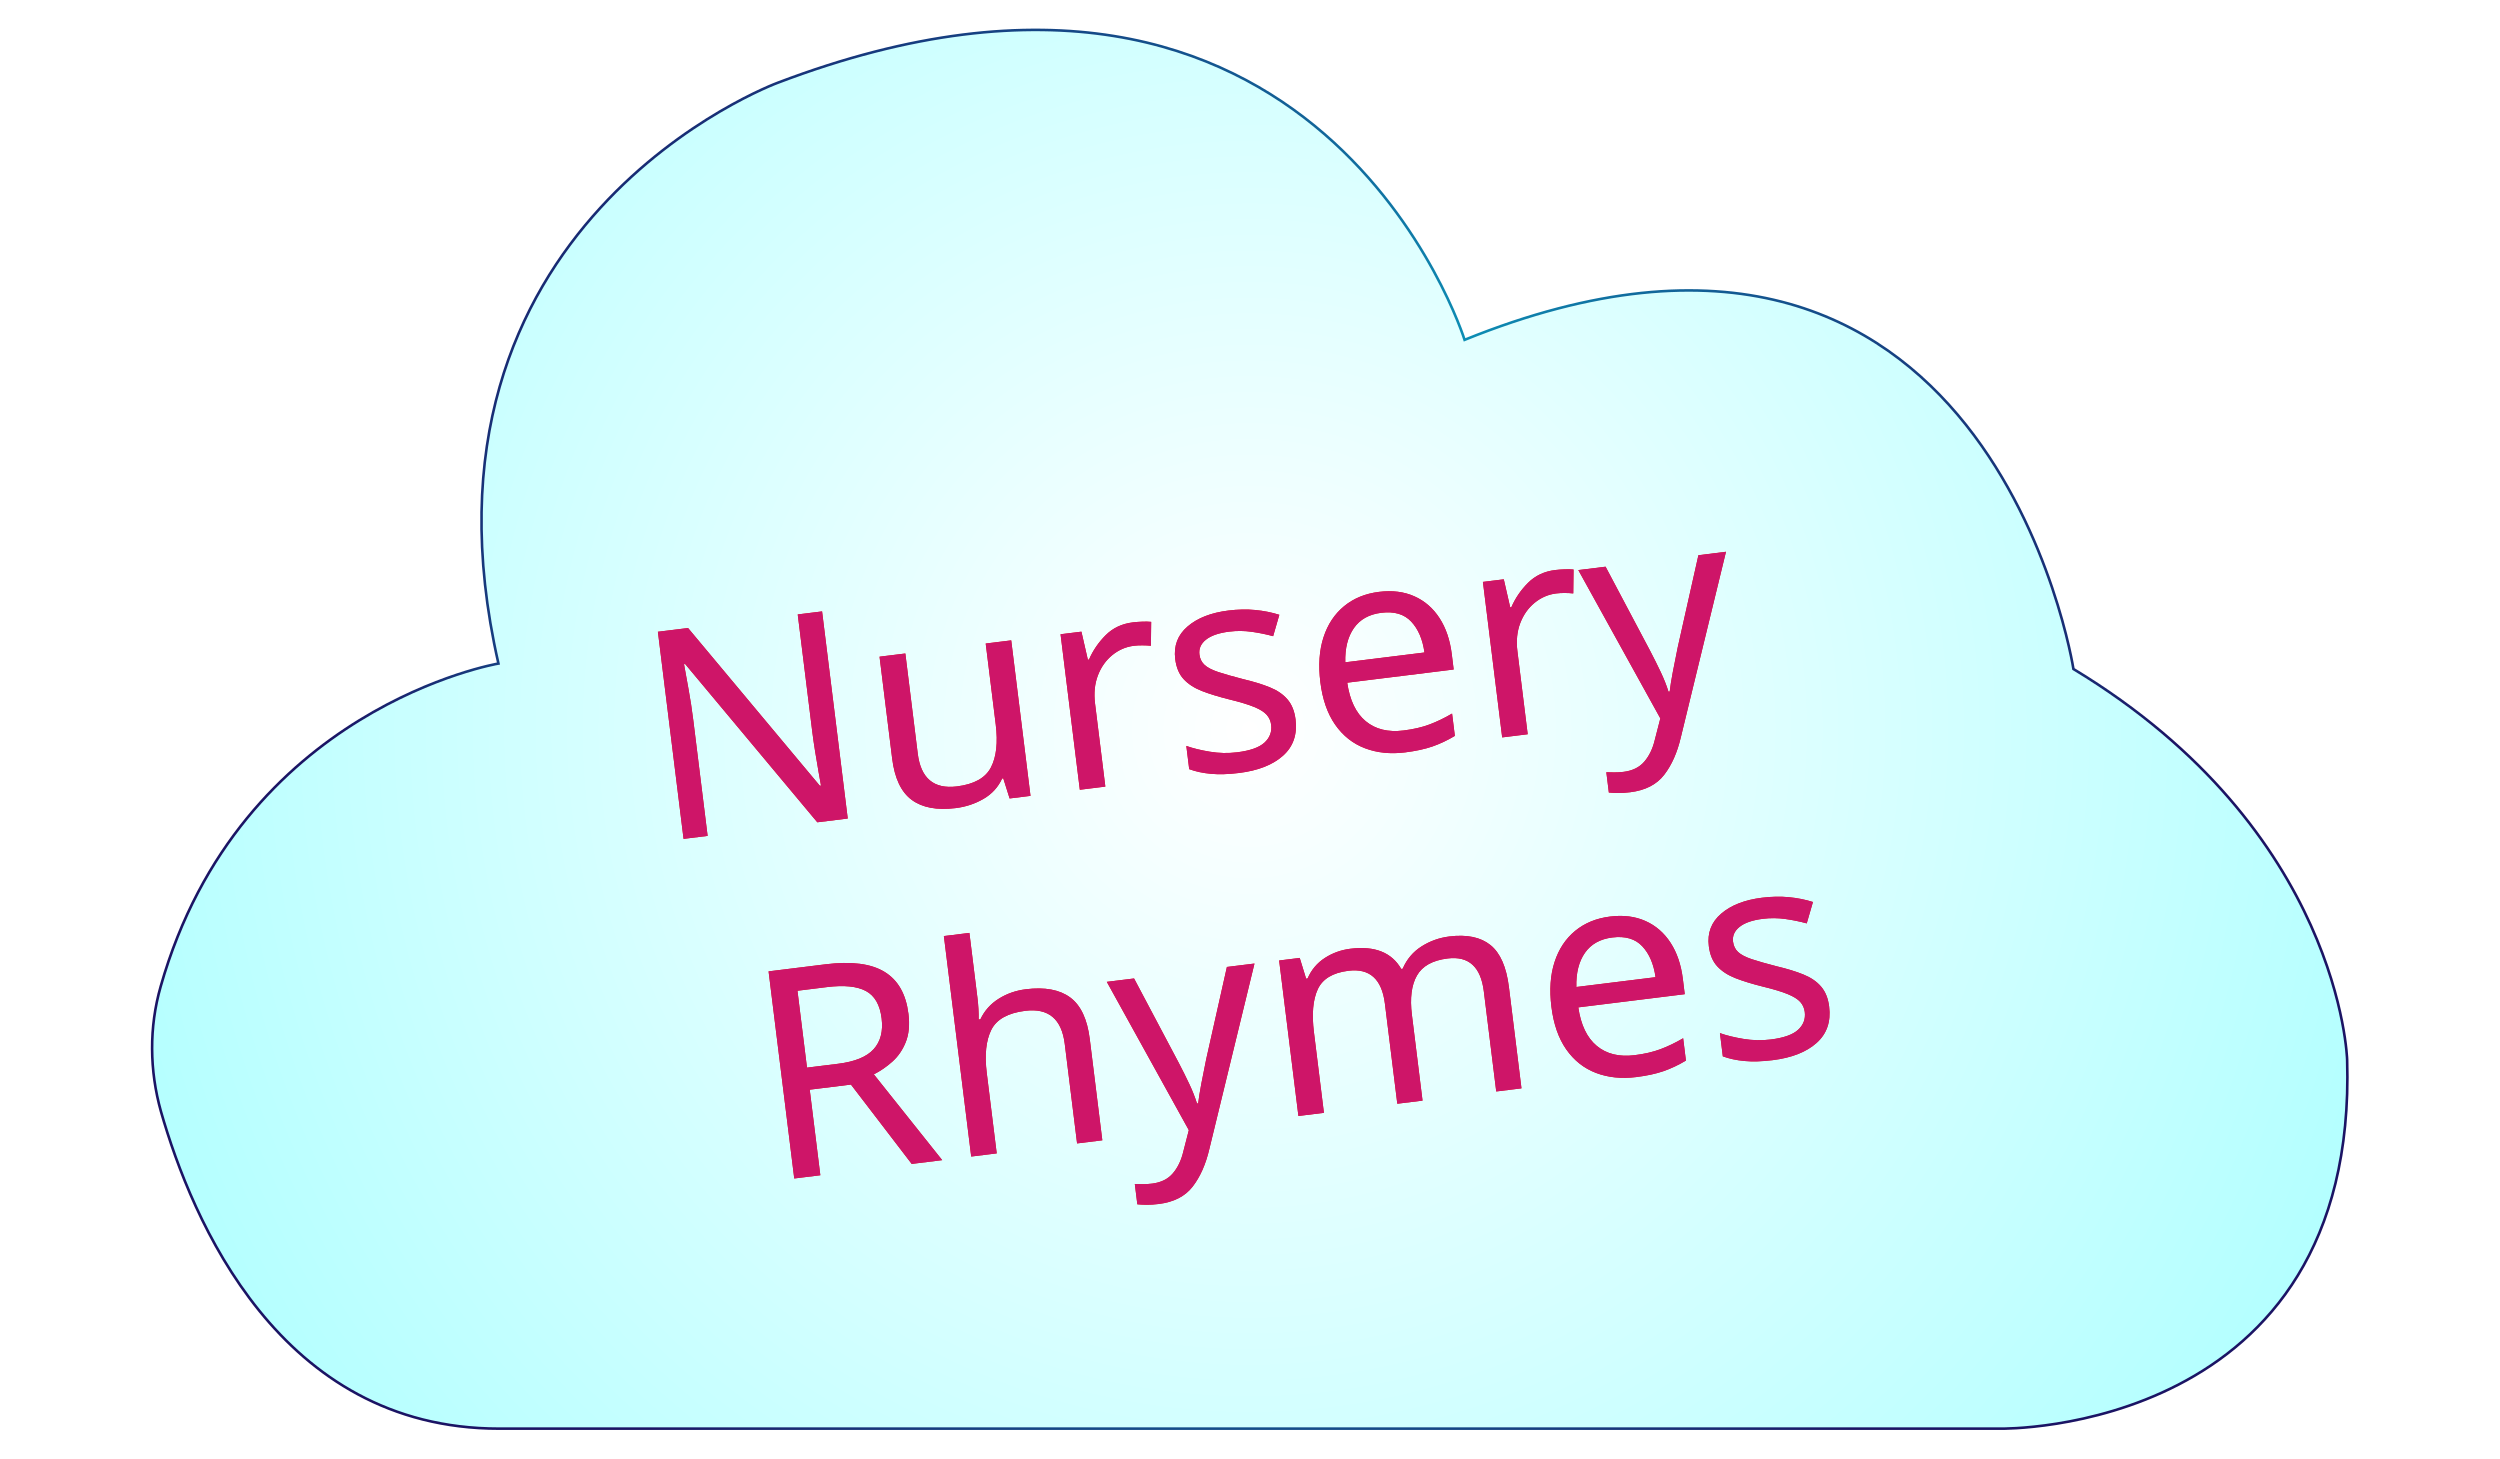
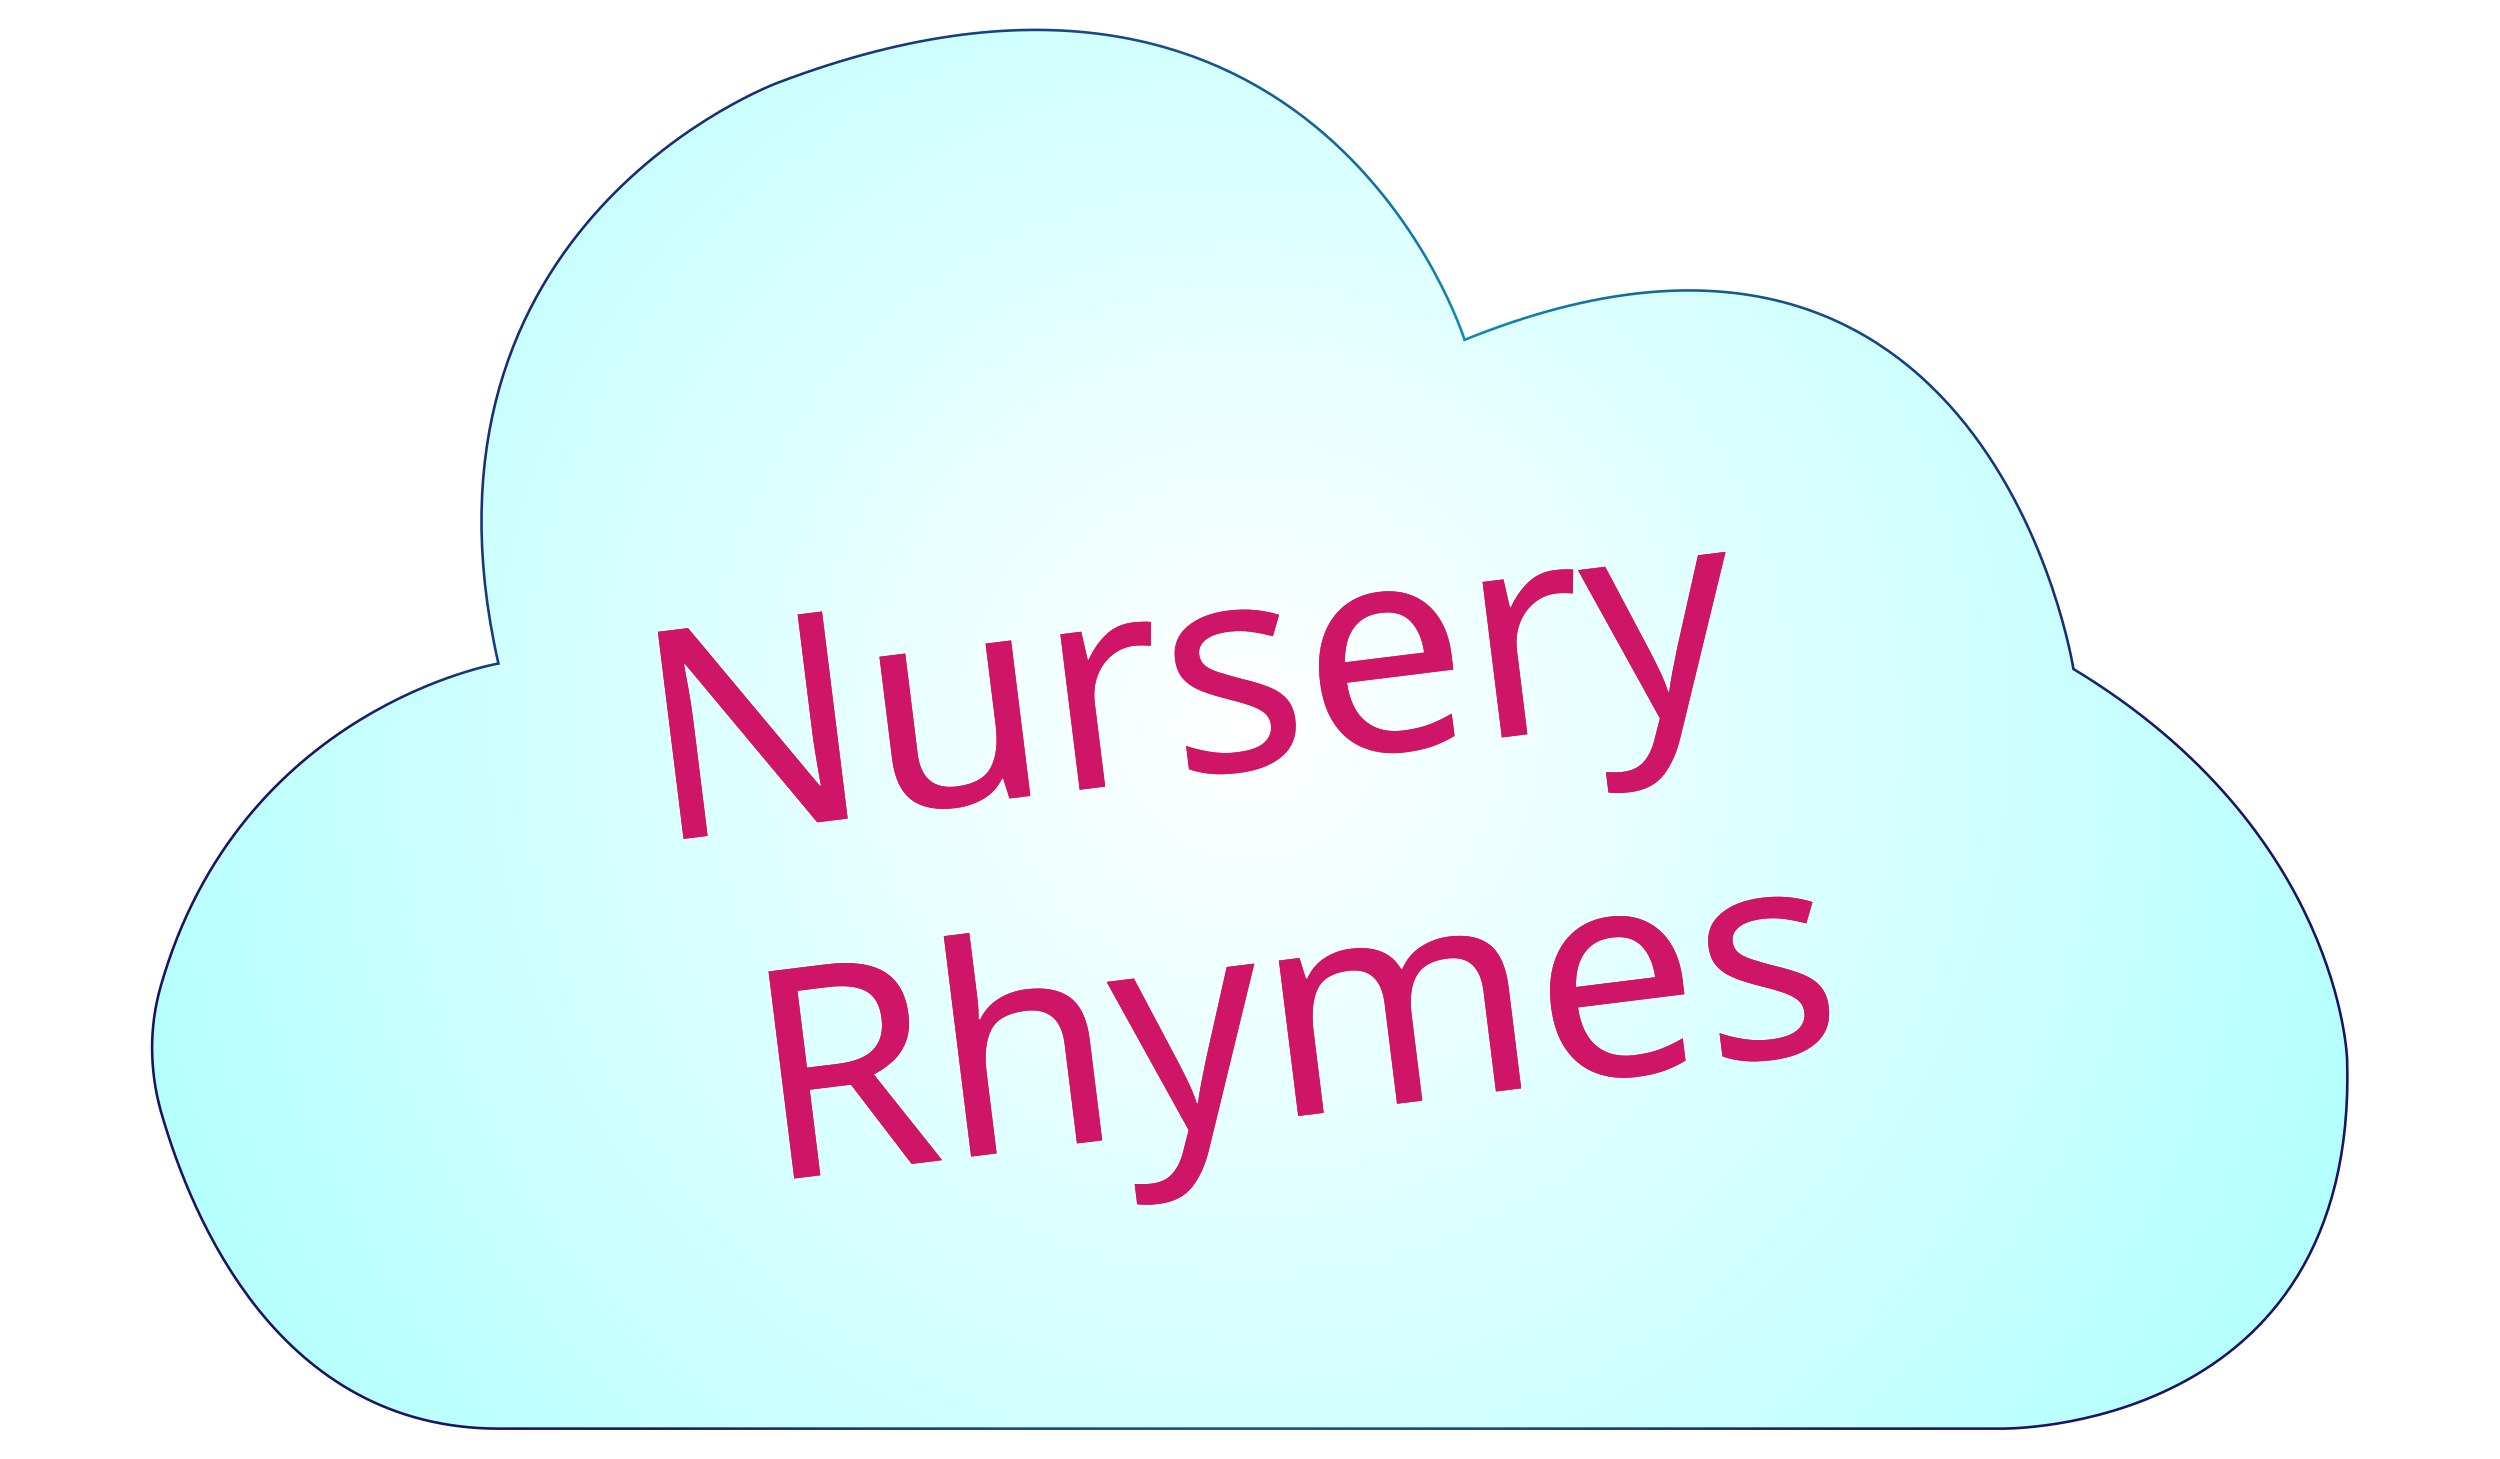
- <svg xmlns="http://www.w3.org/2000/svg" version="1.1" id="Layer_1" x="0px" y="0px" viewBox="0 0 960 560" enable-background="new 0 0 960 560" xml:space="preserve">
-   <g>
-     <radialGradient id="SVGID_1_" cx="309.441" cy="356.491" r="389.813" gradientTransform="matrix(1.3759 0 0 -1.3759 54.1523 770.516)" gradientUnits="userSpaceOnUse">
-       <stop offset="0" style="stop-color:#FFFFFF" />
-       <stop offset="1" style="stop-color:#A6FFFF" />
-     </radialGradient>
-     <radialGradient id="SVGID_2_" cx="309.441" cy="356.491" r="257.332" gradientTransform="matrix(1.3759 0 0 -1.3759 54.1523 770.516)" gradientUnits="userSpaceOnUse">
-       <stop offset="0" style="stop-color:#00FFFF" />
-       <stop offset="1" style="stop-color:#1B1464" />
-     </radialGradient>
-     <path fill="url(#SVGID_1_)" stroke="url(#SVGID_2_)" stroke-miterlimit="10" d="M191.6,548.6h576.8c0,0,137.2,2.2,132.9-141.6   c0,0-2.2-87.9-105.1-150.1c0,0-32.2-208-233.8-126.4c0,0-55.7-177.9-263.8-98.7c0,0-145.8,53.7-107.2,223c0,0-99.2,16.8-129.7,124   c-4.5,15.7-4.3,32.3,0.1,48C73.7,468.4,107.3,548.6,191.6,548.6L191.6,548.6z" />
-   </g>
-   <text transform="matrix(0.9924 -0.123 0.123 0.9924 251.6801 323.4657)" fill="#E21313" font-family="'OpenSans-Extrabold'" font-size="112.244">Nursery</text>
-   <text transform="matrix(0.9924 -0.123 0.123 0.9924 251.6801 323.4657)" fill="#CE1568" font-family="'OpenSans-Extrabold'" font-size="112.244">Nursery</text>
-   <text transform="matrix(0.9924 -0.123 0.123 0.9924 294.1821 453.8755)" fill="#E21313" font-family="'OpenSans-Extrabold'" font-size="112.244">Rhymes</text>
-   <text transform="matrix(0.9924 -0.123 0.123 0.9924 294.1821 453.8755)" fill="#CE1568" font-family="'OpenSans-Extrabold'" font-size="112.244">Rhymes</text>
+ <svg xmlns="http://www.w3.org/2000/svg" viewBox="0 0 960 560" enable-background="new 0 0 960 560">
+   <radialGradient id="a" cx="309.441" cy="356.491" r="389.813" gradientTransform="matrix(1.376 0 0 -1.376 54.152 770.516)" gradientUnits="userSpaceOnUse">
+     <stop offset="0" stop-color="#fff" />
+     <stop offset="1" stop-color="#A6FFFF" />
+   </radialGradient>
+   <radialGradient id="b" cx="309.441" cy="356.491" r="257.332" gradientTransform="matrix(1.376 0 0 -1.376 54.152 770.516)" gradientUnits="userSpaceOnUse">
+     <stop offset="0" stop-color="#0ff" />
+     <stop offset="1" stop-color="#1B1464" />
+   </radialGradient>
+   <path fill="url(#a)" stroke="url(#b)" stroke-miterlimit="10" d="M191.6 548.6h576.8s137.2 2.2 132.9-141.6c0 0-2.2-87.9-105.1-150.1 0 0-32.2-208-233.8-126.4 0 0-55.7-177.9-263.8-98.7 0 0-145.8 53.7-107.2 223 0 0-99.2 16.8-129.7 124-4.5 15.7-4.3 32.3.1 48 11.9 41.6 45.5 121.8 129.8 121.8z" />
+   <text transform="matrix(.992 -.123 .123 .992 251.68 323.466)" fill="#E21313" font-family="'OpenSans-Extrabold'" font-size="112.244">Nursery</text>
+   <text transform="matrix(.992 -.123 .123 .992 251.68 323.466)" fill="#CE1568" font-family="'OpenSans-Extrabold'" font-size="112.244">Nursery</text>
+   <text transform="matrix(.992 -.123 .123 .992 294.182 453.875)" fill="#E21313" font-family="'OpenSans-Extrabold'" font-size="112.244">Rhymes</text>
+   <text transform="matrix(.992 -.123 .123 .992 294.182 453.875)" fill="#CE1568" font-family="'OpenSans-Extrabold'" font-size="112.244">Rhymes</text>
</svg>
